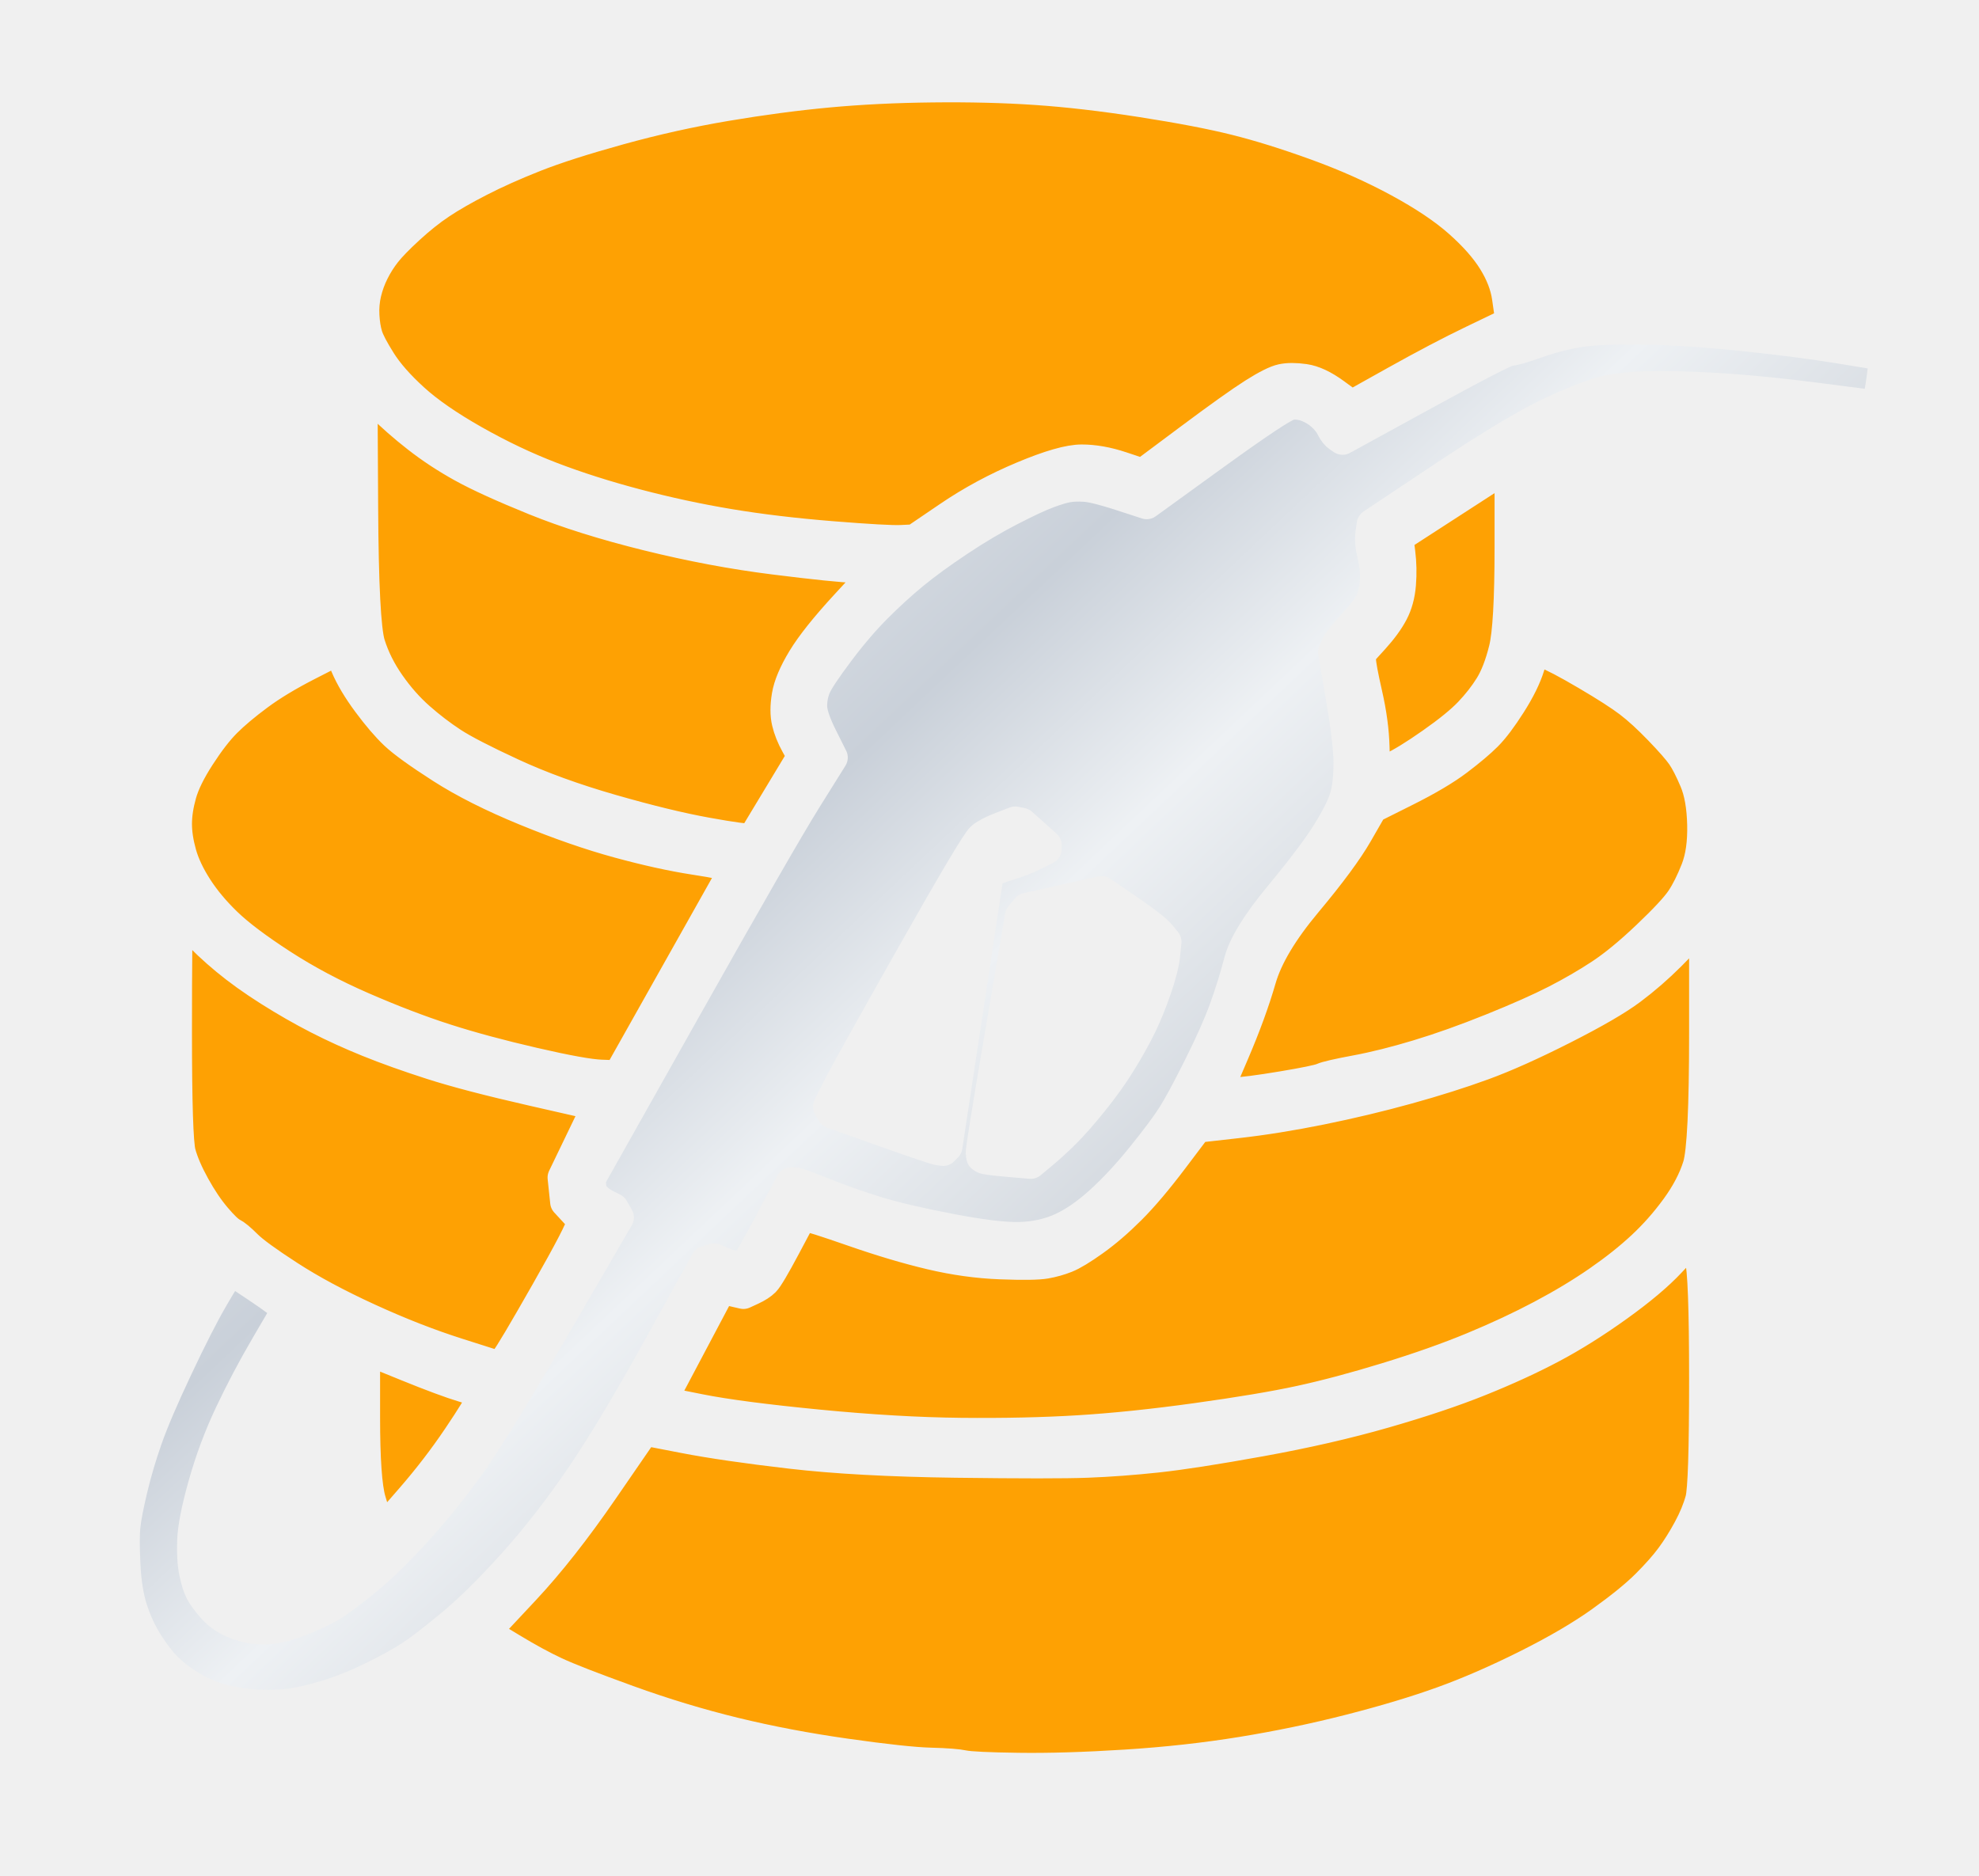
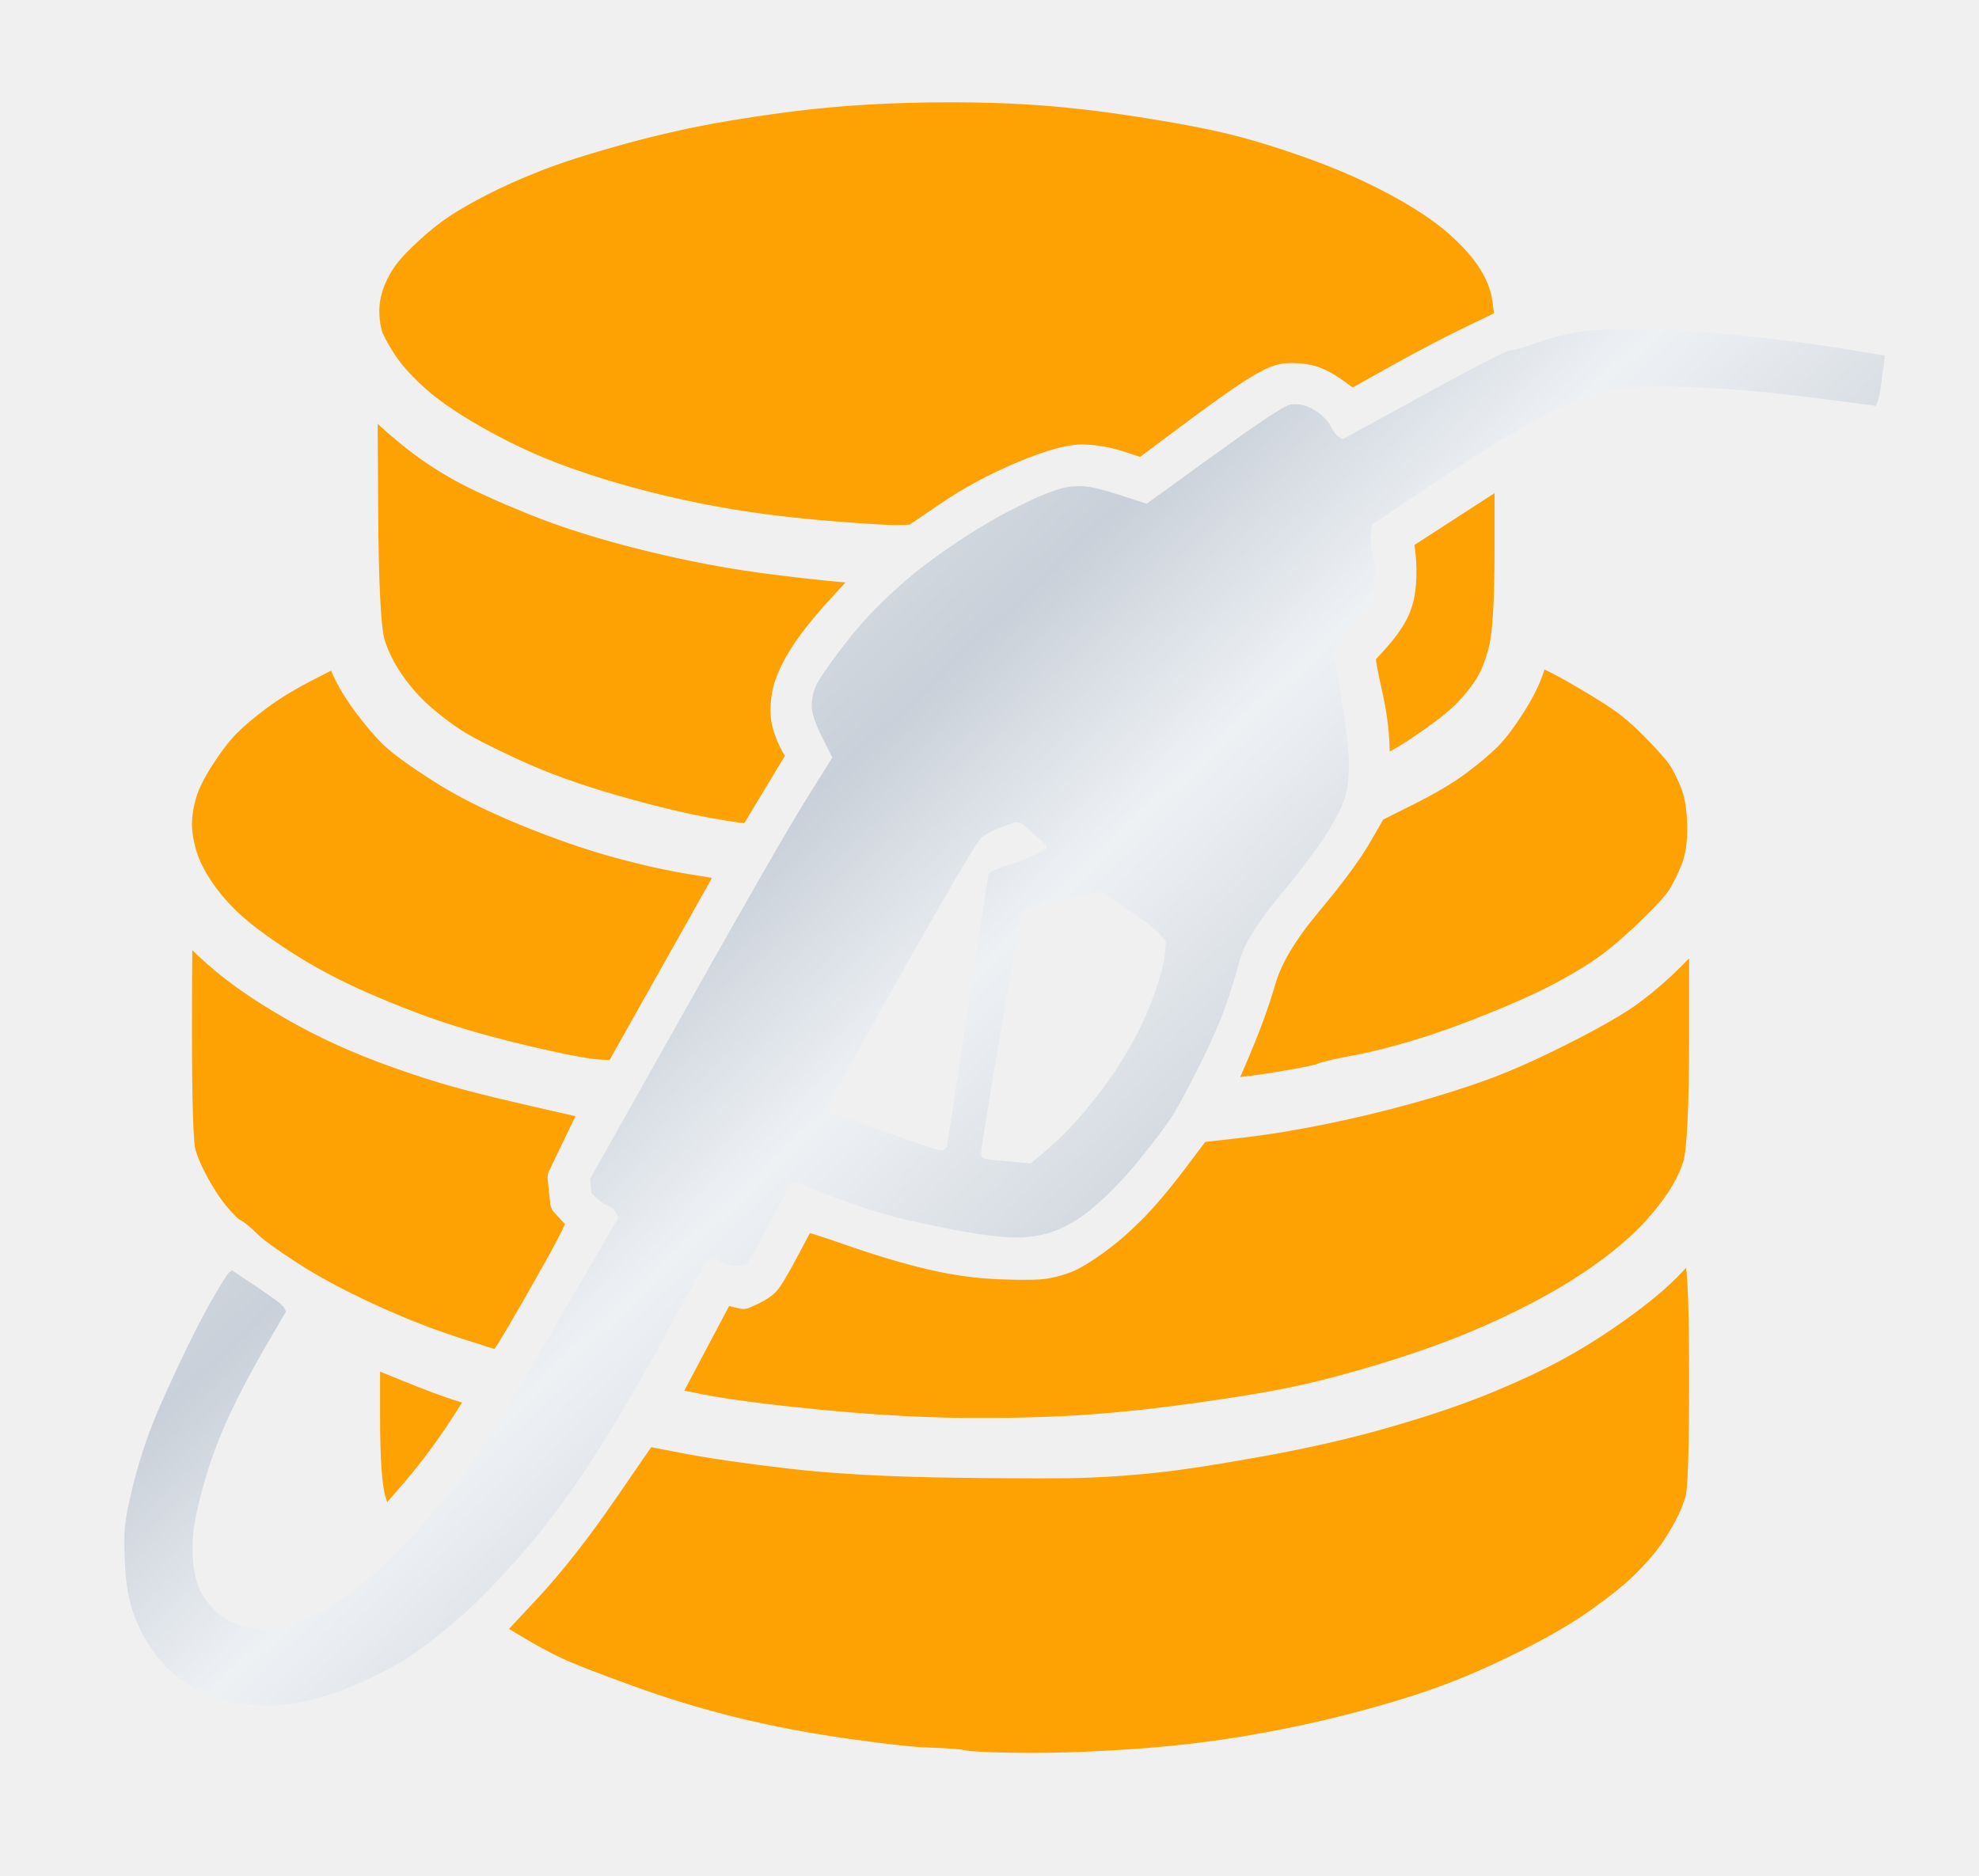
<svg xmlns="http://www.w3.org/2000/svg" xmlns:xlink="http://www.w3.org/1999/xlink" viewBox="0 0 1536 1456" aria-label="Fuel nozzle over stacked coins">
  <defs>
    <linearGradient id="nozzle-white" x1="300" y1="250" x2="1150" y2="1150" gradientUnits="userSpaceOnUse">
      <stop offset="0" stop-color="#ffffff" />
      <stop offset=".4" stop-color="#c9d0d9" />
      <stop offset=".55" stop-color="#eef1f4" />
      <stop offset="1" stop-color="#a7b0bc" />
    </linearGradient>
    <path id="coins" fill-rule="evenodd" d="M804 69.5q-37-2.5-80.5-2t-81 4-79 10.5-83 18.5-65.5 21-42.5 19T342 158t-24.5 19.5-18 18.5-9.5 15-6 16.5-1.5 17.5 2.5 15.5 10.5 20 25.5 29 47 32.5 60 28.5 66 21 72 15.5 79.5 9.5 54 3l10.5-.5 26.5-18q26.5-18 57.5-31t45.5-13 31 5.5L887 368l35.5-26.5q35.5-26.5 50.5-36t22-11 17.5 0 23.5 11l13 9.5 34-19q34-19 60-31.5l26-12.5 1.5-3.5 1.5-3.5-2-14q-2-14-11-28.5t-26.5-30-47-31.5-64-28.5T959 93t-73-14-82-9.5m509.5 895-2.5-.5-14.5 15.5q-14.5 15.5-41 34.5t-51 32-55.5 25.5-74.5 25-96 22T898 1131t-54 4-102.5 0-128-7-82.5-12l-31-6-32 46.5q-32 46.5-61 77.5l-29 31v3l19 11.5q19 11.5 34 18.5t56.5 22 82.5 25 87 16.5 65 7 26 2 42.5 2 83-2.5 90.5-10 84-17.5 71.5-21.5 65.5-28.5 58-34 35-28.5 19-21.5 13.5-21.5 9.5-23 3-93.5-3.5-94L1316 965zm8-250.5h-1.5l-4.5 6.5q-4.5 6.5-19 21T1266 768t-52.5 30.5-62.5 28-58.5 18.5-67 16-65.5 10.5l-31 3.5-18.5 24.5q-18.5 24.5-33 39T849 963t-21.5 13-16 4.5-35 .5-54-7.5-60.5-18-36.5-11.5H622l-12.5 23.5q-12.5 23.5-16 27t-10 6.5l-6.5 3-6.5-1.5-6.5-1.5-3 1-3 1-22.5 42.5L513 1088l30 6q30 6 91.5 12t111.5 6.5 91-2 91.5-9.5 80.5-13.5 67.5-18 66.5-23.5 53.5-25 44-26.5 34-27 26.5-30 17-32.5 5-103.5V714zm-1053-197-5.5-13-23.5 12q-23.5 12-39 23.5t-25 21T155 587t-14.5 29.5-3.5 23 3.5 23T153 689t23 27.5 42.5 32 63 33.5 64 24.5T414 825t52.5 9.5l13.5.5 45-80 45-80-2.5-2q-2.5-2-28.5-6t-59-13-72-25-65.5-33-36-26-21-24.5-17-28.5m27-202.5L283 302l-1 1-1 1 .5 90q.5 90 5.5 106t15.5 31 23 26 25.5 19.5 46.5 24 77 28 74 18T582 651l3-1 19-31.5 19-31.5-5-9q-5-9-7-17.5t0-20.5 12-28.5 33.5-42L680 444v-3l-15.5-.5Q649 440 601 434t-98.5-18.5T415 388t-56-25.5-35-23-28.5-25m904 192.5-8.5-3-4 13q-4 13-14.5 29.5T1154 571t-22.5 19-40.5 24l-26 13-11.5 20q-11.5 20-39.5 53.5T978.5 760t-21 57.5L944 849l12-.5q12-.5 39-5t31.5-6.5 26-6 48-12 57.5-20.5 49.5-22 34.5-20 36.5-30T1305 698t11.5-23 5-35-6-34-10-19.5-17.5-20-23.5-21.5-33.5-21.5-31.5-16.5M150 721l-11-12-1 4.5q-1 4.5-1 87.5t3 94 11 25.5 16.5 24.5 12.5 12 11.5 9.5 33 24 61.5 33 69 27l33 10.5 4.5-5.5q4.5-5.5 31.5-53t27-52V946l-6-6.5-6-6.5-1-9.5-1-9.5 13.5-28 13.5-28-50.5-11.5Q363 835 335 826t-49-17.5-39.5-18T209 769t-33.5-24-25.5-24m1021-358-1-1-42.5 27.5L1085 417l1.5 12q1.5 12 .5 24.5t-6 22-15 20.5l-10 11v5q0 5 5 27t5.5 41l.5 19 1 1 1 1 11-5q11-5 31-19t29.5-24 16-20.5 11-28.5 4.5-79v-61zm-855.5 697-29.5-12-1.5 1.5-1.5 1.5v49q0 49 4.5 64.5t6.5 18.5l2 3h3l20-23q20-23 36.5-47.5t18-29.5l1.5-5-15-4.5q-15-4.5-44.5-16.5" />
    <path id="nozzle" fill-rule="evenodd" d="M1275.5 255.5q-33.5-.5-49.5 2t-33 8.5-21 6-67 34.5l-63 34.5-3-2q-3-2-5.5-7t-7.5-9.5-11.5-7-13-1.5-59 39L890 391l-20-6.5q-20-6.5-28-7t-13.5.5-15 4.5-29 13.5-40.5 24-35 25.5-28.5 26T651 506t-18 27-3 15 8 24l8 16-20 32q-20 32-94 163.5L458 915l.5 5.5.5 5.5 3.5 3.5q3.5 3.5 8.5 6l5 2.5 2 3.5 2 3.5-46.5 80q-46.5 80-66 108t-43 54-41.5 40.5-26.5 19.5-21 10-21 6.5-17 .5-17.5-5-15.5-11.5-9-12.5-4.5-14.5-1.5-24.5 8.5-43.5 20.5-55 28-53L222 1018l-1.5-3q-1.5-3-21-16L180 986l-2 1.5q-2 1.5-13 20.5t-27.5 54-23.5 55-11.5 39-5.5 28.5 0 30 5.5 34.5 12 26 15 19.5 19 14.5 25 10.5 27.5 4 25-1 27.5-6.5 35-14 30-16.5 32.5-25 47.5-47 51.5-66 61.5-102.5l36.5-66 3-1 3-1 7 3q7 3 12 2.5l5-.5 2-2q2-2 18-32l16-30h2.5q2.5 0 22.5 8t41 14.5 57.5 13.5 54 6.5 32-7 30.5-21 32.5-35T910 866t20.5-38 20-45 11.5-37 31.5-51 37.5-50 13.5-28 2.5-25-6-50.5l-6-35.5 2-4.5q2-4.5 13-16.5t14-18.5 3.5-16-2-19.5-1.5-17l1-7 55.5-37q55.5-37 84.5-50.5t44-16.5 38.5-3 53.5 2 72.5 7.5l42.5 5.5 1.5-4q1.5-4 3.5-19.5l2-15.5-33.5-5.5q-33.5-5.5-77-10t-77-5M826 698.5l29-6.5 20.5 14q20.5 14 25 19.5l4.5 5.5-1 10q-1 10-6.5 26T886 795.5t-15.5 28-22 31T827 879t-18 16.5l-9 7.5-17.5-1.5q-17.5-1.5-19-2.5l-1.5-1-.5-2.5q-.5-2.5 15-93.5l15.5-91 2.5-3 2.5-3zM777.5 642l10.5-4 2.5.5 2.5.5 9.5 8.5 9.5 8.5v3l-9 4.5q-9 4.5-20.5 8T769 677l-2 2-16 105.5L735 890l-1.5 1.5-1.5 1.5-3.5-.5q-3.5-.5-43-14.5L646 864l-1.5-2.5-1.5-2.5 7-14q7-14 57-102.5t55-92.5 15.5-8" />
    <mask id="ma">
      <use xlink:href="#coins" href="#coins" fill="#fff" stroke="#000" stroke-width="24" stroke-linejoin="round" />
    </mask>
-     <mask id="mb">
-       <use xlink:href="#nozzle" href="#nozzle" fill="#fff" stroke="#000" stroke-width="24" stroke-linejoin="round" />
-     </mask>
  </defs>
  <use xlink:href="#coins" href="#coins" fill="#fea103" mask="url(#ma)" />
-   <use xlink:href="#nozzle" href="#nozzle" fill="url(#nozzle-white)" mask="url(#mb)" />
+   <use xlink:href="#nozzle" href="#nozzle" fill="url(#nozzle-white)" />
</svg>
